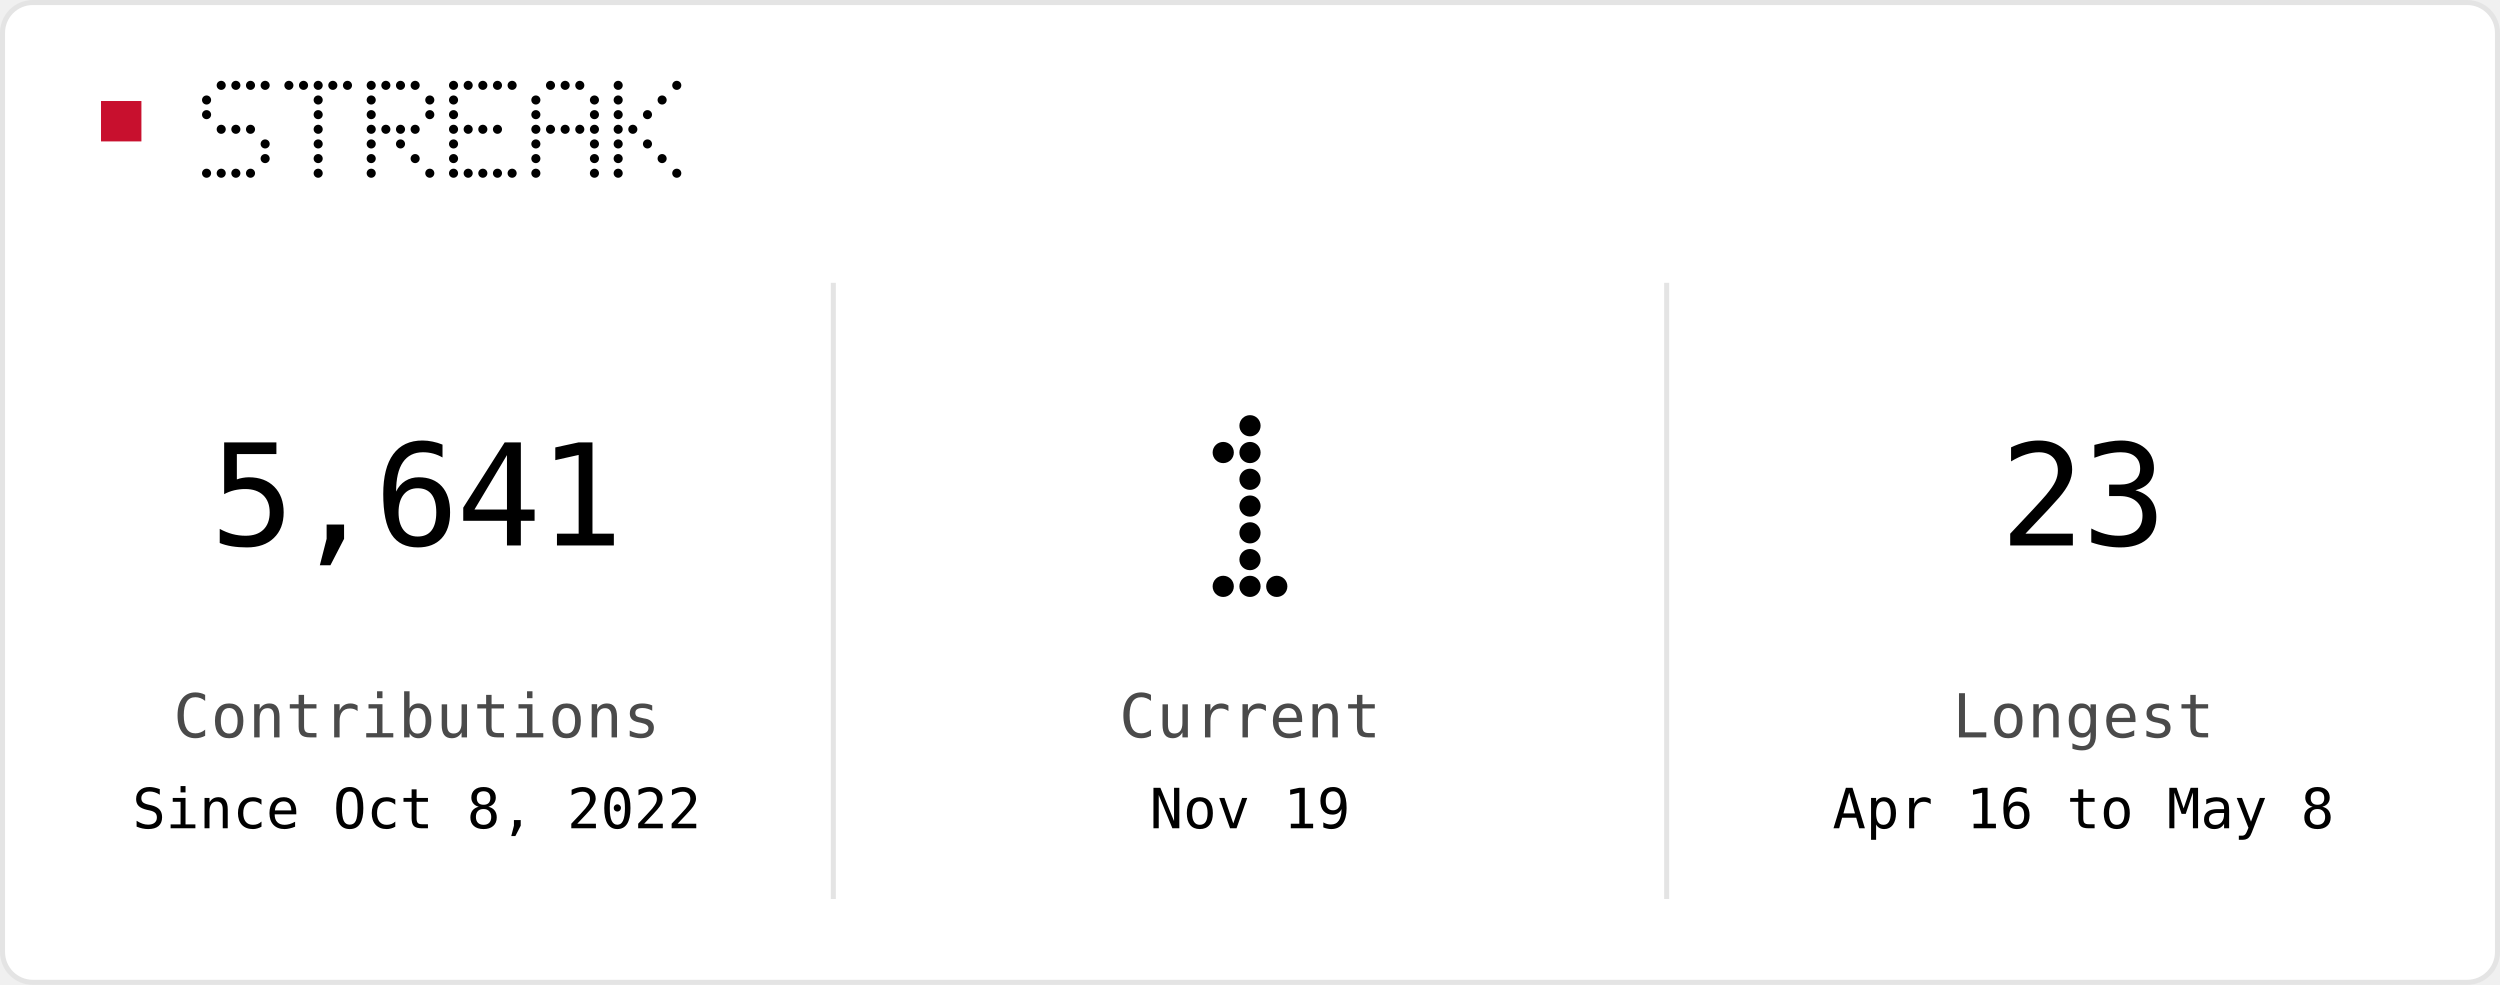
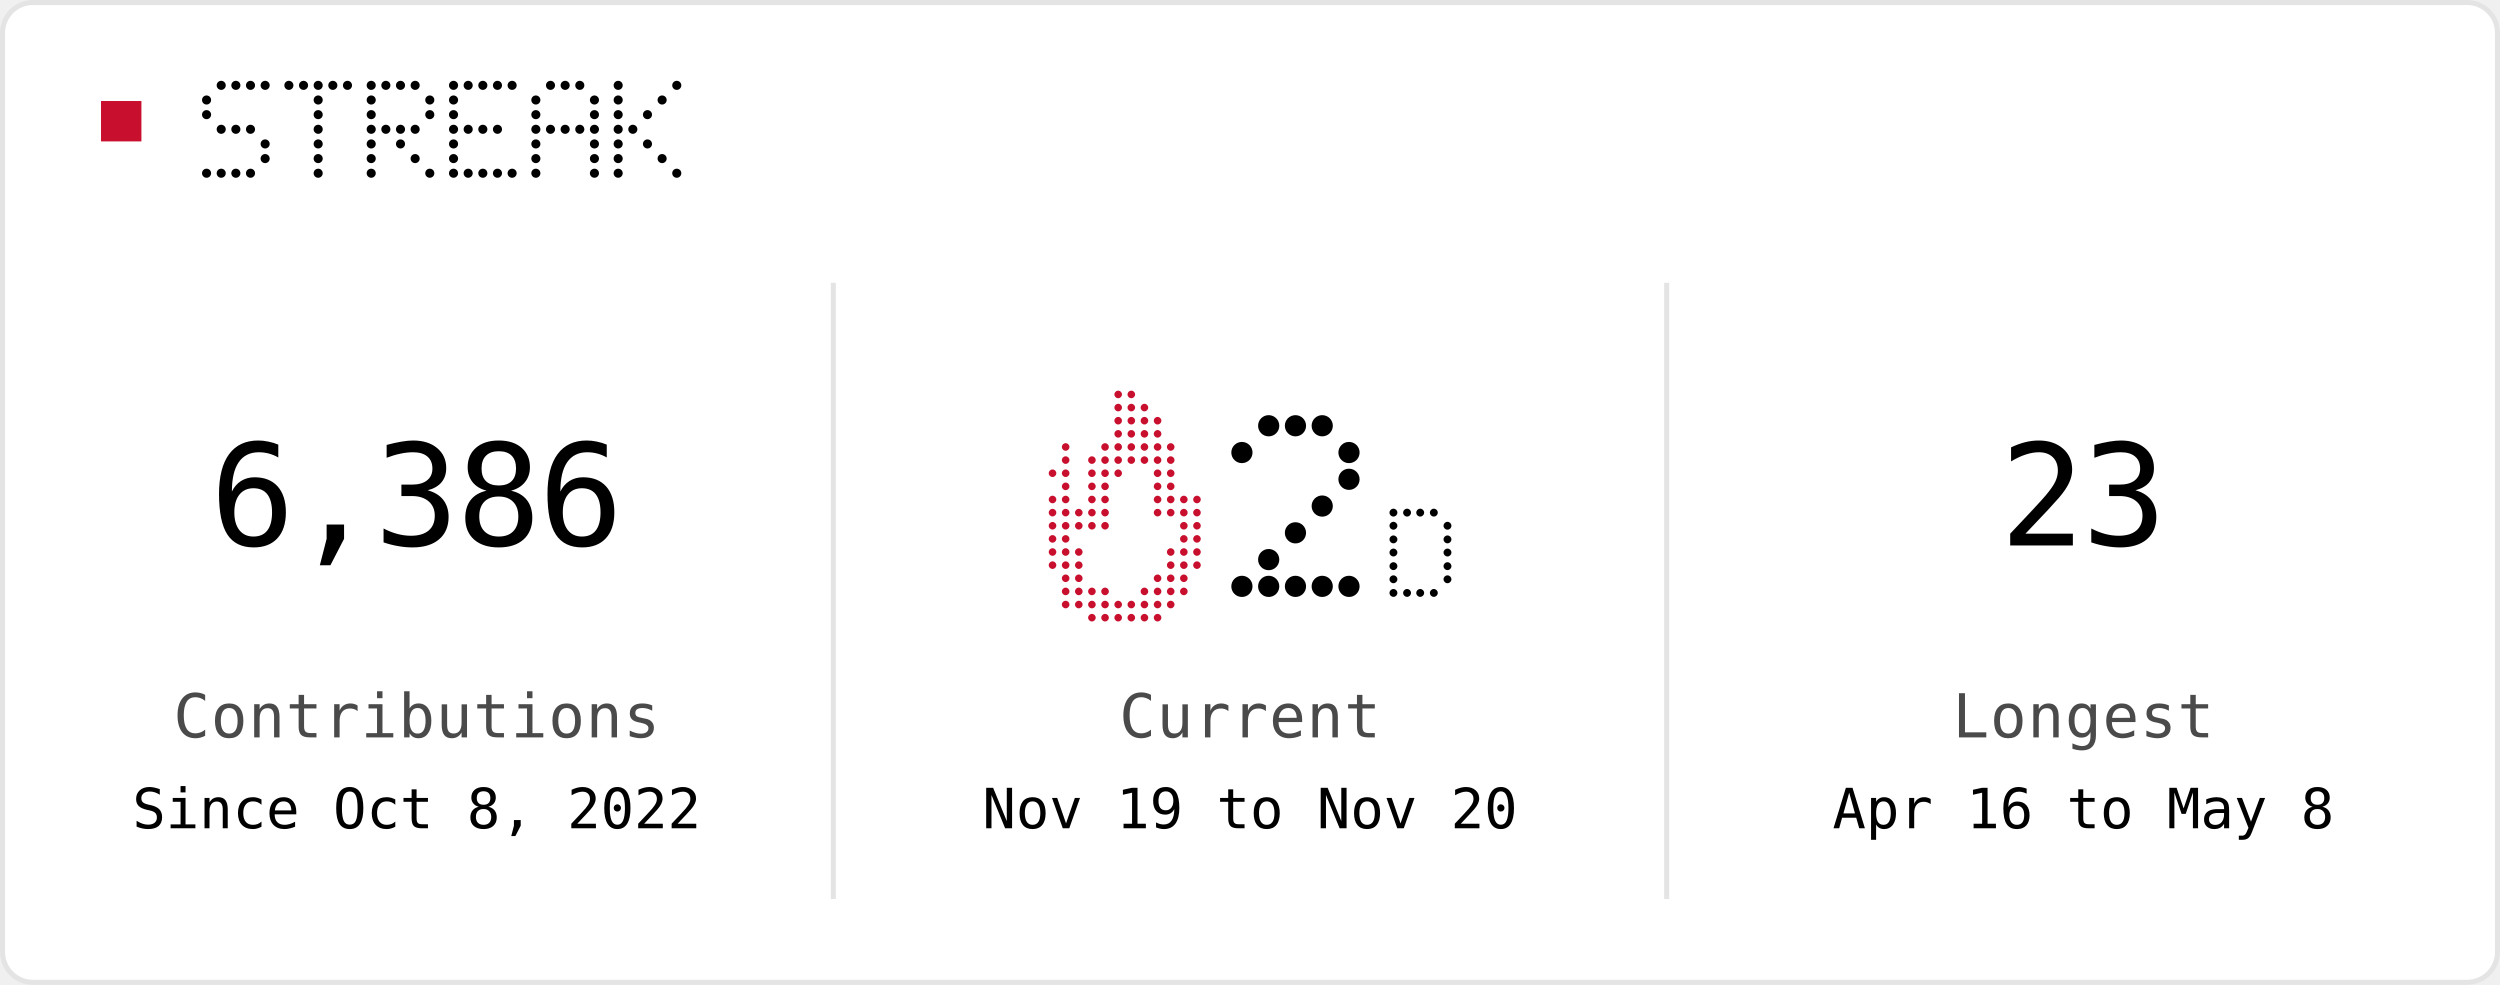
<svg xmlns="http://www.w3.org/2000/svg" width="495" height="195" viewBox="0 0 495 195" role="img">
  <rect x="0.5" y="0.5" width="494" height="194" rx="6" fill="#FFFFFF" stroke="#E4E4E4" stroke-width="1" />
  <rect x="20" y="20" width="8" height="8" fill="#C8102E" />
  <circle cx="43.8" cy="16.9" r="0.90" fill="#000000" />
  <circle cx="46.7" cy="16.9" r="0.90" fill="#000000" />
  <circle cx="49.6" cy="16.9" r="0.90" fill="#000000" />
  <circle cx="52.5" cy="16.9" r="0.90" fill="#000000" />
  <circle cx="40.9" cy="19.8" r="0.90" fill="#000000" />
  <circle cx="40.9" cy="22.7" r="0.90" fill="#000000" />
  <circle cx="43.8" cy="25.6" r="0.90" fill="#000000" />
  <circle cx="46.7" cy="25.6" r="0.90" fill="#000000" />
  <circle cx="49.6" cy="25.6" r="0.90" fill="#000000" />
  <circle cx="52.5" cy="28.5" r="0.90" fill="#000000" />
  <circle cx="52.5" cy="31.4" r="0.90" fill="#000000" />
  <circle cx="40.9" cy="34.3" r="0.90" fill="#000000" />
  <circle cx="43.8" cy="34.3" r="0.90" fill="#000000" />
  <circle cx="46.7" cy="34.3" r="0.90" fill="#000000" />
  <circle cx="49.6" cy="34.3" r="0.90" fill="#000000" />
  <circle cx="57.2" cy="16.9" r="0.90" fill="#000000" />
  <circle cx="60.1" cy="16.9" r="0.90" fill="#000000" />
  <circle cx="63.0" cy="16.9" r="0.90" fill="#000000" />
  <circle cx="65.9" cy="16.9" r="0.90" fill="#000000" />
  <circle cx="68.8" cy="16.9" r="0.90" fill="#000000" />
  <circle cx="63.0" cy="19.8" r="0.90" fill="#000000" />
  <circle cx="63.0" cy="22.7" r="0.90" fill="#000000" />
  <circle cx="63.0" cy="25.6" r="0.90" fill="#000000" />
  <circle cx="63.0" cy="28.5" r="0.90" fill="#000000" />
  <circle cx="63.0" cy="31.4" r="0.90" fill="#000000" />
  <circle cx="63.0" cy="34.3" r="0.90" fill="#000000" />
  <circle cx="73.5" cy="16.9" r="0.90" fill="#000000" />
  <circle cx="76.4" cy="16.9" r="0.90" fill="#000000" />
  <circle cx="79.3" cy="16.9" r="0.90" fill="#000000" />
  <circle cx="82.2" cy="16.9" r="0.90" fill="#000000" />
  <circle cx="73.5" cy="19.8" r="0.90" fill="#000000" />
  <circle cx="85.1" cy="19.8" r="0.90" fill="#000000" />
  <circle cx="73.5" cy="22.7" r="0.90" fill="#000000" />
  <circle cx="85.1" cy="22.7" r="0.90" fill="#000000" />
  <circle cx="73.5" cy="25.6" r="0.90" fill="#000000" />
  <circle cx="76.4" cy="25.6" r="0.90" fill="#000000" />
  <circle cx="79.3" cy="25.6" r="0.90" fill="#000000" />
  <circle cx="82.2" cy="25.6" r="0.90" fill="#000000" />
  <circle cx="73.5" cy="28.5" r="0.90" fill="#000000" />
  <circle cx="79.3" cy="28.5" r="0.90" fill="#000000" />
  <circle cx="73.5" cy="31.4" r="0.90" fill="#000000" />
  <circle cx="82.2" cy="31.4" r="0.90" fill="#000000" />
  <circle cx="73.5" cy="34.3" r="0.90" fill="#000000" />
  <circle cx="85.1" cy="34.3" r="0.90" fill="#000000" />
  <circle cx="89.8" cy="16.9" r="0.90" fill="#000000" />
  <circle cx="92.7" cy="16.9" r="0.90" fill="#000000" />
  <circle cx="95.6" cy="16.9" r="0.90" fill="#000000" />
  <circle cx="98.5" cy="16.9" r="0.90" fill="#000000" />
  <circle cx="101.4" cy="16.9" r="0.90" fill="#000000" />
  <circle cx="89.8" cy="19.8" r="0.90" fill="#000000" />
  <circle cx="89.8" cy="22.7" r="0.90" fill="#000000" />
  <circle cx="89.8" cy="25.6" r="0.90" fill="#000000" />
  <circle cx="92.7" cy="25.6" r="0.90" fill="#000000" />
  <circle cx="95.6" cy="25.6" r="0.90" fill="#000000" />
  <circle cx="98.5" cy="25.6" r="0.90" fill="#000000" />
  <circle cx="89.8" cy="28.5" r="0.90" fill="#000000" />
  <circle cx="89.8" cy="31.4" r="0.90" fill="#000000" />
  <circle cx="89.8" cy="34.3" r="0.90" fill="#000000" />
  <circle cx="92.7" cy="34.3" r="0.90" fill="#000000" />
  <circle cx="95.6" cy="34.3" r="0.90" fill="#000000" />
  <circle cx="98.5" cy="34.3" r="0.90" fill="#000000" />
  <circle cx="101.4" cy="34.3" r="0.90" fill="#000000" />
  <circle cx="109.0" cy="16.9" r="0.90" fill="#000000" />
  <circle cx="111.9" cy="16.9" r="0.90" fill="#000000" />
  <circle cx="114.8" cy="16.9" r="0.90" fill="#000000" />
  <circle cx="106.1" cy="19.8" r="0.90" fill="#000000" />
  <circle cx="117.7" cy="19.8" r="0.90" fill="#000000" />
  <circle cx="106.1" cy="22.7" r="0.90" fill="#000000" />
  <circle cx="117.7" cy="22.7" r="0.90" fill="#000000" />
  <circle cx="106.1" cy="25.6" r="0.90" fill="#000000" />
  <circle cx="109.0" cy="25.6" r="0.90" fill="#000000" />
  <circle cx="111.9" cy="25.6" r="0.90" fill="#000000" />
  <circle cx="114.8" cy="25.6" r="0.90" fill="#000000" />
  <circle cx="117.7" cy="25.6" r="0.90" fill="#000000" />
  <circle cx="106.1" cy="28.5" r="0.90" fill="#000000" />
  <circle cx="117.7" cy="28.5" r="0.90" fill="#000000" />
  <circle cx="106.1" cy="31.4" r="0.90" fill="#000000" />
  <circle cx="117.7" cy="31.4" r="0.90" fill="#000000" />
  <circle cx="106.1" cy="34.3" r="0.90" fill="#000000" />
  <circle cx="117.7" cy="34.3" r="0.90" fill="#000000" />
  <circle cx="122.4" cy="16.9" r="0.90" fill="#000000" />
  <circle cx="134.0" cy="16.9" r="0.90" fill="#000000" />
  <circle cx="122.4" cy="19.8" r="0.90" fill="#000000" />
  <circle cx="131.1" cy="19.8" r="0.90" fill="#000000" />
  <circle cx="122.4" cy="22.7" r="0.90" fill="#000000" />
  <circle cx="128.2" cy="22.7" r="0.90" fill="#000000" />
  <circle cx="122.4" cy="25.6" r="0.90" fill="#000000" />
  <circle cx="125.3" cy="25.6" r="0.90" fill="#000000" />
  <circle cx="122.4" cy="28.5" r="0.90" fill="#000000" />
  <circle cx="128.2" cy="28.5" r="0.90" fill="#000000" />
  <circle cx="122.4" cy="31.4" r="0.90" fill="#000000" />
  <circle cx="131.1" cy="31.4" r="0.90" fill="#000000" />
  <circle cx="122.4" cy="34.3" r="0.90" fill="#000000" />
  <circle cx="134.0" cy="34.3" r="0.90" fill="#000000" />
  <line x1="165.0" y1="56" x2="165.0" y2="178" stroke="#E4E4E4" />
  <line x1="330.0" y1="56" x2="330.0" y2="178" stroke="#E4E4E4" />
-   <text x="82.5" y="108" fill="#000000" text-anchor="middle" font-family="ui-monospace, Geist Mono, monospace" font-size="28" letter-spacing="-0.6" dominant-baseline="auto">5,641</text>
+   <text x="82.5" y="108" fill="#000000" text-anchor="middle" font-family="ui-monospace, Geist Mono, monospace" font-size="28" letter-spacing="-0.6" dominant-baseline="auto">6,386</text>
  <text x="82.5" y="146" fill="#4A4A4A" text-anchor="middle" font-family="ui-monospace, Geist Mono, monospace" font-size="12" letter-spacing="0.2" dominant-baseline="auto">Contributions</text>
  <text x="82.5" y="164" fill="#000000" text-anchor="middle" font-family="ui-monospace, Geist Mono, monospace" font-size="11" letter-spacing="0" dominant-baseline="auto">Since Oct 8, 2022</text>
-   <circle cx="247.5" cy="84.3" r="2.10" fill="#000000" />
-   <circle cx="242.2" cy="89.6" r="2.10" fill="#000000" />
-   <circle cx="247.5" cy="89.6" r="2.10" fill="#000000" />
-   <circle cx="247.5" cy="94.9" r="2.10" fill="#000000" />
-   <circle cx="247.5" cy="100.2" r="2.10" fill="#000000" />
-   <circle cx="247.5" cy="105.5" r="2.10" fill="#000000" />
-   <circle cx="247.5" cy="110.8" r="2.10" fill="#000000" />
-   <circle cx="242.2" cy="116.1" r="2.10" fill="#000000" />
-   <circle cx="247.5" cy="116.1" r="2.10" fill="#000000" />
-   <circle cx="252.8" cy="116.1" r="2.10" fill="#000000" />
+   <circle cx="221.4" cy="78.1" r="0.75" fill="#C8102E" />
+   <circle cx="224.0" cy="78.1" r="0.75" fill="#C8102E" />
+   <circle cx="221.4" cy="80.7" r="0.75" fill="#C8102E" />
+   <circle cx="224.0" cy="80.7" r="0.75" fill="#C8102E" />
+   <circle cx="226.6" cy="80.7" r="0.75" fill="#C8102E" />
+   <circle cx="221.4" cy="83.3" r="0.75" fill="#C8102E" />
+   <circle cx="224.0" cy="83.3" r="0.75" fill="#C8102E" />
+   <circle cx="226.6" cy="83.3" r="0.75" fill="#C8102E" />
+   <circle cx="229.2" cy="83.3" r="0.75" fill="#C8102E" />
+   <circle cx="221.4" cy="85.9" r="0.75" fill="#C8102E" />
+   <circle cx="224.0" cy="85.9" r="0.75" fill="#C8102E" />
+   <circle cx="226.6" cy="85.9" r="0.75" fill="#C8102E" />
+   <circle cx="229.2" cy="85.9" r="0.75" fill="#C8102E" />
+   <circle cx="211.0" cy="88.5" r="0.75" fill="#C8102E" />
+   <circle cx="218.8" cy="88.5" r="0.75" fill="#C8102E" />
+   <circle cx="221.4" cy="88.5" r="0.75" fill="#C8102E" />
+   <circle cx="224.0" cy="88.5" r="0.75" fill="#C8102E" />
+   <circle cx="226.6" cy="88.5" r="0.75" fill="#C8102E" />
+   <circle cx="229.2" cy="88.5" r="0.75" fill="#C8102E" />
+   <circle cx="231.8" cy="88.5" r="0.75" fill="#C8102E" />
+   <circle cx="211.0" cy="91.1" r="0.75" fill="#C8102E" />
+   <circle cx="216.2" cy="91.1" r="0.75" fill="#C8102E" />
+   <circle cx="218.8" cy="91.1" r="0.75" fill="#C8102E" />
+   <circle cx="221.4" cy="91.1" r="0.75" fill="#C8102E" />
+   <circle cx="224.0" cy="91.1" r="0.75" fill="#C8102E" />
+   <circle cx="226.6" cy="91.1" r="0.75" fill="#C8102E" />
+   <circle cx="229.2" cy="91.1" r="0.75" fill="#C8102E" />
+   <circle cx="231.8" cy="91.1" r="0.75" fill="#C8102E" />
+   <circle cx="208.4" cy="93.7" r="0.75" fill="#C8102E" />
+   <circle cx="211.0" cy="93.7" r="0.75" fill="#C8102E" />
+   <circle cx="216.2" cy="93.7" r="0.75" fill="#C8102E" />
+   <circle cx="218.8" cy="93.7" r="0.75" fill="#C8102E" />
+   <circle cx="221.4" cy="93.7" r="0.75" fill="#C8102E" />
+   <circle cx="229.2" cy="93.7" r="0.75" fill="#C8102E" />
+   <circle cx="231.8" cy="93.7" r="0.75" fill="#C8102E" />
+   <circle cx="211.0" cy="96.3" r="0.75" fill="#C8102E" />
+   <circle cx="216.2" cy="96.3" r="0.75" fill="#C8102E" />
+   <circle cx="218.8" cy="96.3" r="0.75" fill="#C8102E" />
+   <circle cx="229.2" cy="96.3" r="0.75" fill="#C8102E" />
+   <circle cx="231.8" cy="96.3" r="0.75" fill="#C8102E" />
+   <circle cx="208.4" cy="98.9" r="0.75" fill="#C8102E" />
+   <circle cx="211.0" cy="98.9" r="0.75" fill="#C8102E" />
+   <circle cx="216.2" cy="98.9" r="0.75" fill="#C8102E" />
+   <circle cx="218.8" cy="98.9" r="0.75" fill="#C8102E" />
+   <circle cx="229.2" cy="98.9" r="0.75" fill="#C8102E" />
+   <circle cx="231.8" cy="98.9" r="0.75" fill="#C8102E" />
+   <circle cx="234.4" cy="98.9" r="0.75" fill="#C8102E" />
+   <circle cx="237.0" cy="98.9" r="0.75" fill="#C8102E" />
+   <circle cx="208.4" cy="101.5" r="0.75" fill="#C8102E" />
+   <circle cx="211.0" cy="101.5" r="0.75" fill="#C8102E" />
+   <circle cx="213.6" cy="101.5" r="0.75" fill="#C8102E" />
+   <circle cx="216.2" cy="101.5" r="0.75" fill="#C8102E" />
+   <circle cx="218.8" cy="101.5" r="0.75" fill="#C8102E" />
+   <circle cx="229.2" cy="101.5" r="0.75" fill="#C8102E" />
+   <circle cx="231.8" cy="101.5" r="0.75" fill="#C8102E" />
+   <circle cx="234.4" cy="101.5" r="0.75" fill="#C8102E" />
+   <circle cx="237.0" cy="101.5" r="0.75" fill="#C8102E" />
+   <circle cx="208.4" cy="104.1" r="0.75" fill="#C8102E" />
+   <circle cx="211.0" cy="104.1" r="0.75" fill="#C8102E" />
+   <circle cx="213.6" cy="104.1" r="0.75" fill="#C8102E" />
+   <circle cx="216.2" cy="104.1" r="0.75" fill="#C8102E" />
+   <circle cx="218.8" cy="104.1" r="0.75" fill="#C8102E" />
+   <circle cx="234.4" cy="104.1" r="0.75" fill="#C8102E" />
+   <circle cx="237.0" cy="104.1" r="0.75" fill="#C8102E" />
+   <circle cx="208.4" cy="106.7" r="0.75" fill="#C8102E" />
+   <circle cx="211.0" cy="106.7" r="0.75" fill="#C8102E" />
+   <circle cx="234.4" cy="106.7" r="0.75" fill="#C8102E" />
+   <circle cx="237.0" cy="106.7" r="0.75" fill="#C8102E" />
+   <circle cx="208.4" cy="109.3" r="0.75" fill="#C8102E" />
+   <circle cx="211.0" cy="109.3" r="0.75" fill="#C8102E" />
+   <circle cx="213.6" cy="109.3" r="0.75" fill="#C8102E" />
+   <circle cx="231.8" cy="109.3" r="0.75" fill="#C8102E" />
+   <circle cx="234.4" cy="109.3" r="0.75" fill="#C8102E" />
+   <circle cx="237.0" cy="109.3" r="0.75" fill="#C8102E" />
+   <circle cx="208.4" cy="111.9" r="0.75" fill="#C8102E" />
+   <circle cx="211.0" cy="111.9" r="0.75" fill="#C8102E" />
+   <circle cx="213.6" cy="111.9" r="0.75" fill="#C8102E" />
+   <circle cx="231.8" cy="111.9" r="0.75" fill="#C8102E" />
+   <circle cx="234.4" cy="111.9" r="0.75" fill="#C8102E" />
+   <circle cx="237.0" cy="111.9" r="0.75" fill="#C8102E" />
+   <circle cx="211.0" cy="114.5" r="0.75" fill="#C8102E" />
+   <circle cx="213.6" cy="114.5" r="0.75" fill="#C8102E" />
+   <circle cx="229.2" cy="114.5" r="0.75" fill="#C8102E" />
+   <circle cx="231.8" cy="114.5" r="0.75" fill="#C8102E" />
+   <circle cx="234.4" cy="114.5" r="0.75" fill="#C8102E" />
+   <circle cx="211.0" cy="117.1" r="0.75" fill="#C8102E" />
+   <circle cx="213.6" cy="117.1" r="0.75" fill="#C8102E" />
+   <circle cx="216.2" cy="117.1" r="0.75" fill="#C8102E" />
+   <circle cx="218.8" cy="117.1" r="0.75" fill="#C8102E" />
+   <circle cx="226.6" cy="117.1" r="0.75" fill="#C8102E" />
+   <circle cx="229.2" cy="117.1" r="0.75" fill="#C8102E" />
+   <circle cx="231.8" cy="117.1" r="0.75" fill="#C8102E" />
+   <circle cx="234.4" cy="117.1" r="0.75" fill="#C8102E" />
+   <circle cx="211.0" cy="119.7" r="0.75" fill="#C8102E" />
+   <circle cx="213.6" cy="119.7" r="0.75" fill="#C8102E" />
+   <circle cx="216.2" cy="119.7" r="0.75" fill="#C8102E" />
+   <circle cx="218.8" cy="119.7" r="0.75" fill="#C8102E" />
+   <circle cx="221.4" cy="119.7" r="0.75" fill="#C8102E" />
+   <circle cx="224.0" cy="119.7" r="0.75" fill="#C8102E" />
+   <circle cx="226.6" cy="119.7" r="0.75" fill="#C8102E" />
+   <circle cx="229.2" cy="119.7" r="0.75" fill="#C8102E" />
+   <circle cx="231.8" cy="119.7" r="0.75" fill="#C8102E" />
+   <circle cx="216.2" cy="122.3" r="0.75" fill="#C8102E" />
+   <circle cx="218.8" cy="122.3" r="0.75" fill="#C8102E" />
+   <circle cx="221.4" cy="122.3" r="0.75" fill="#C8102E" />
+   <circle cx="224.0" cy="122.3" r="0.75" fill="#C8102E" />
+   <circle cx="226.6" cy="122.3" r="0.75" fill="#C8102E" />
+   <circle cx="229.2" cy="122.3" r="0.75" fill="#C8102E" />
+   <circle cx="251.2" cy="84.3" r="2.10" fill="#000000" />
+   <circle cx="256.5" cy="84.3" r="2.10" fill="#000000" />
+   <circle cx="261.8" cy="84.3" r="2.10" fill="#000000" />
+   <circle cx="245.9" cy="89.6" r="2.10" fill="#000000" />
+   <circle cx="267.1" cy="89.6" r="2.10" fill="#000000" />
+   <circle cx="267.1" cy="94.9" r="2.10" fill="#000000" />
+   <circle cx="261.8" cy="100.2" r="2.10" fill="#000000" />
+   <circle cx="256.5" cy="105.5" r="2.10" fill="#000000" />
+   <circle cx="251.2" cy="110.8" r="2.10" fill="#000000" />
+   <circle cx="245.9" cy="116.1" r="2.10" fill="#000000" />
+   <circle cx="251.2" cy="116.1" r="2.10" fill="#000000" />
+   <circle cx="256.5" cy="116.1" r="2.10" fill="#000000" />
+   <circle cx="261.8" cy="116.1" r="2.10" fill="#000000" />
+   <circle cx="267.1" cy="116.1" r="2.10" fill="#000000" />
+   <circle cx="275.9" cy="101.5" r="0.78" fill="#000000" />
+   <circle cx="278.6" cy="101.5" r="0.78" fill="#000000" />
+   <circle cx="281.2" cy="101.5" r="0.78" fill="#000000" />
+   <circle cx="283.9" cy="101.5" r="0.78" fill="#000000" />
+   <circle cx="275.9" cy="104.1" r="0.78" fill="#000000" />
+   <circle cx="286.6" cy="104.1" r="0.78" fill="#000000" />
+   <circle cx="275.9" cy="106.8" r="0.78" fill="#000000" />
+   <circle cx="286.6" cy="106.8" r="0.78" fill="#000000" />
+   <circle cx="275.9" cy="109.4" r="0.78" fill="#000000" />
+   <circle cx="286.6" cy="109.4" r="0.78" fill="#000000" />
+   <circle cx="275.9" cy="112.1" r="0.78" fill="#000000" />
+   <circle cx="286.6" cy="112.1" r="0.78" fill="#000000" />
+   <circle cx="275.9" cy="114.7" r="0.78" fill="#000000" />
+   <circle cx="286.6" cy="114.7" r="0.78" fill="#000000" />
+   <circle cx="275.9" cy="117.4" r="0.78" fill="#000000" />
+   <circle cx="278.6" cy="117.4" r="0.78" fill="#000000" />
+   <circle cx="281.2" cy="117.4" r="0.78" fill="#000000" />
+   <circle cx="283.9" cy="117.4" r="0.78" fill="#000000" />
  <text x="247.5" y="146" fill="#4A4A4A" text-anchor="middle" font-family="ui-monospace, Geist Mono, monospace" font-size="12" letter-spacing="0.2" dominant-baseline="auto">Current</text>
-   <text x="247.5" y="164" fill="#000000" text-anchor="middle" font-family="ui-monospace, Geist Mono, monospace" font-size="11" letter-spacing="0" dominant-baseline="auto">Nov 19</text>
+   <text x="247.5" y="164" fill="#000000" text-anchor="middle" font-family="ui-monospace, Geist Mono, monospace" font-size="11" letter-spacing="0" dominant-baseline="auto">Nov 19 to Nov 20</text>
  <text x="412.5" y="108" fill="#000000" text-anchor="middle" font-family="ui-monospace, Geist Mono, monospace" font-size="28" letter-spacing="-0.6" dominant-baseline="auto">23</text>
  <text x="412.5" y="146" fill="#4A4A4A" text-anchor="middle" font-family="ui-monospace, Geist Mono, monospace" font-size="12" letter-spacing="0.2" dominant-baseline="auto">Longest</text>
  <text x="412.5" y="164" fill="#000000" text-anchor="middle" font-family="ui-monospace, Geist Mono, monospace" font-size="11" letter-spacing="0" dominant-baseline="auto">Apr 16 to May 8</text>
</svg>
